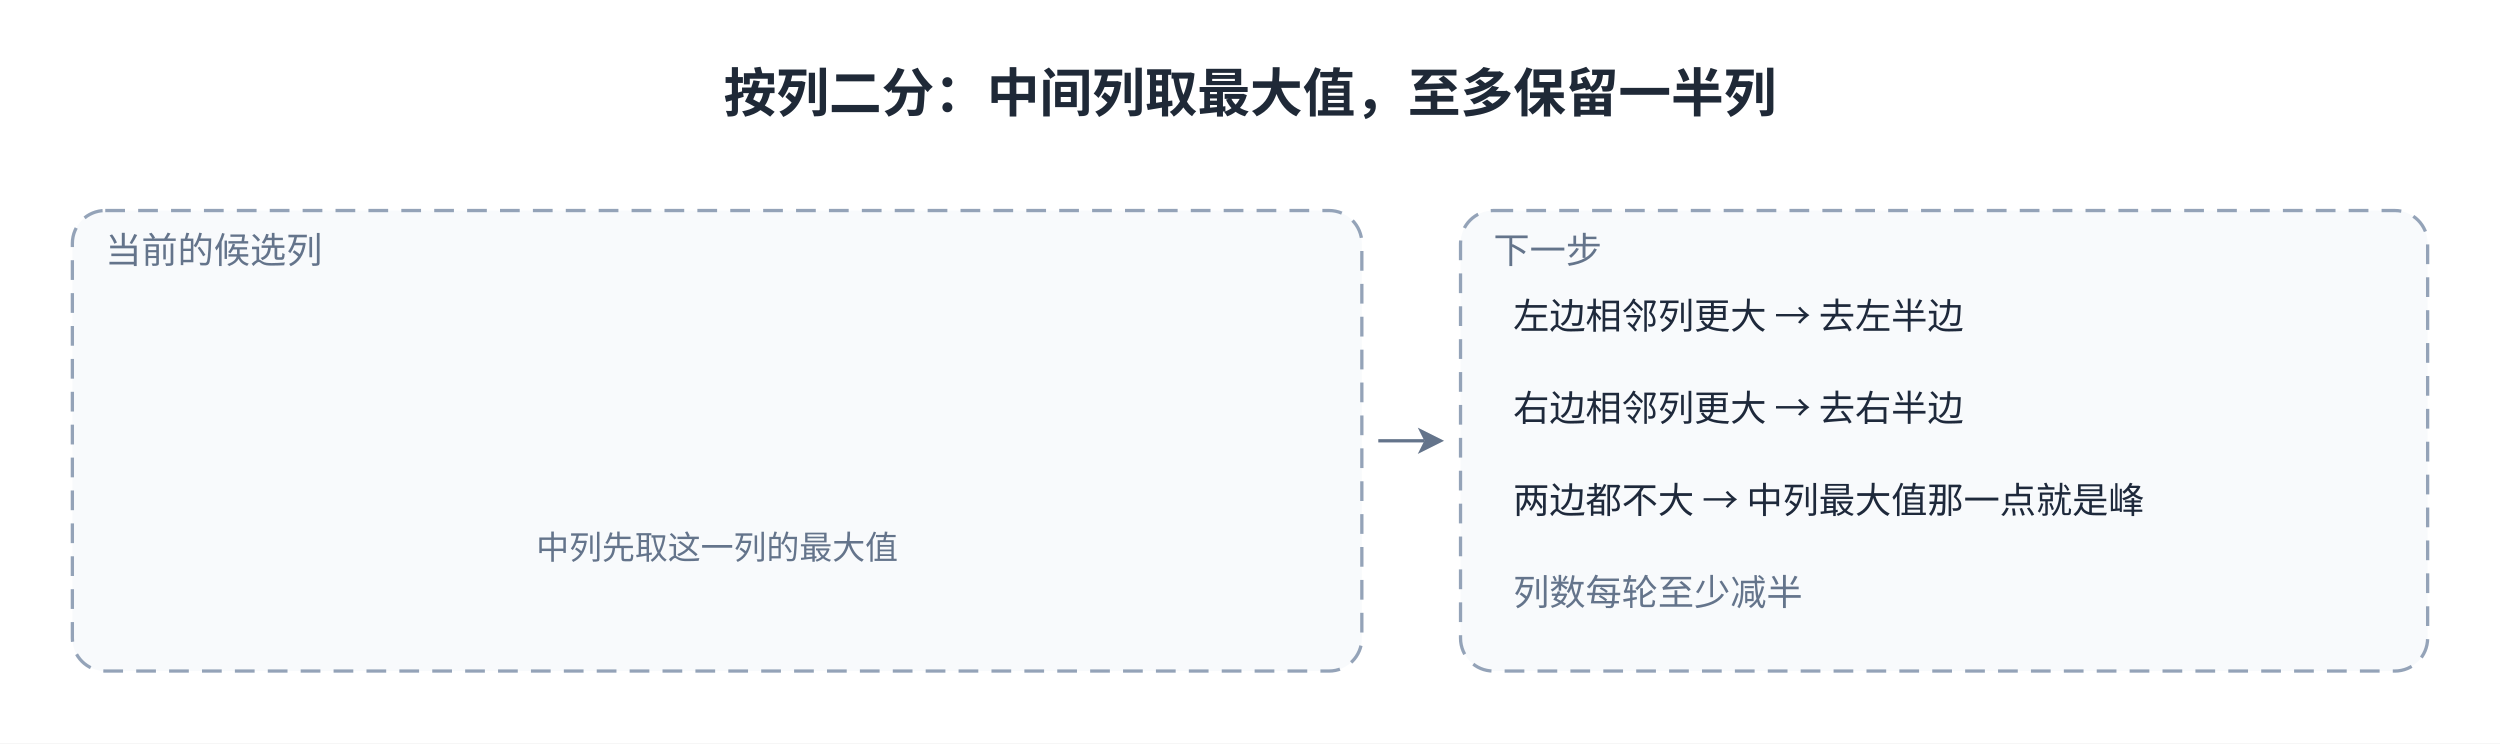
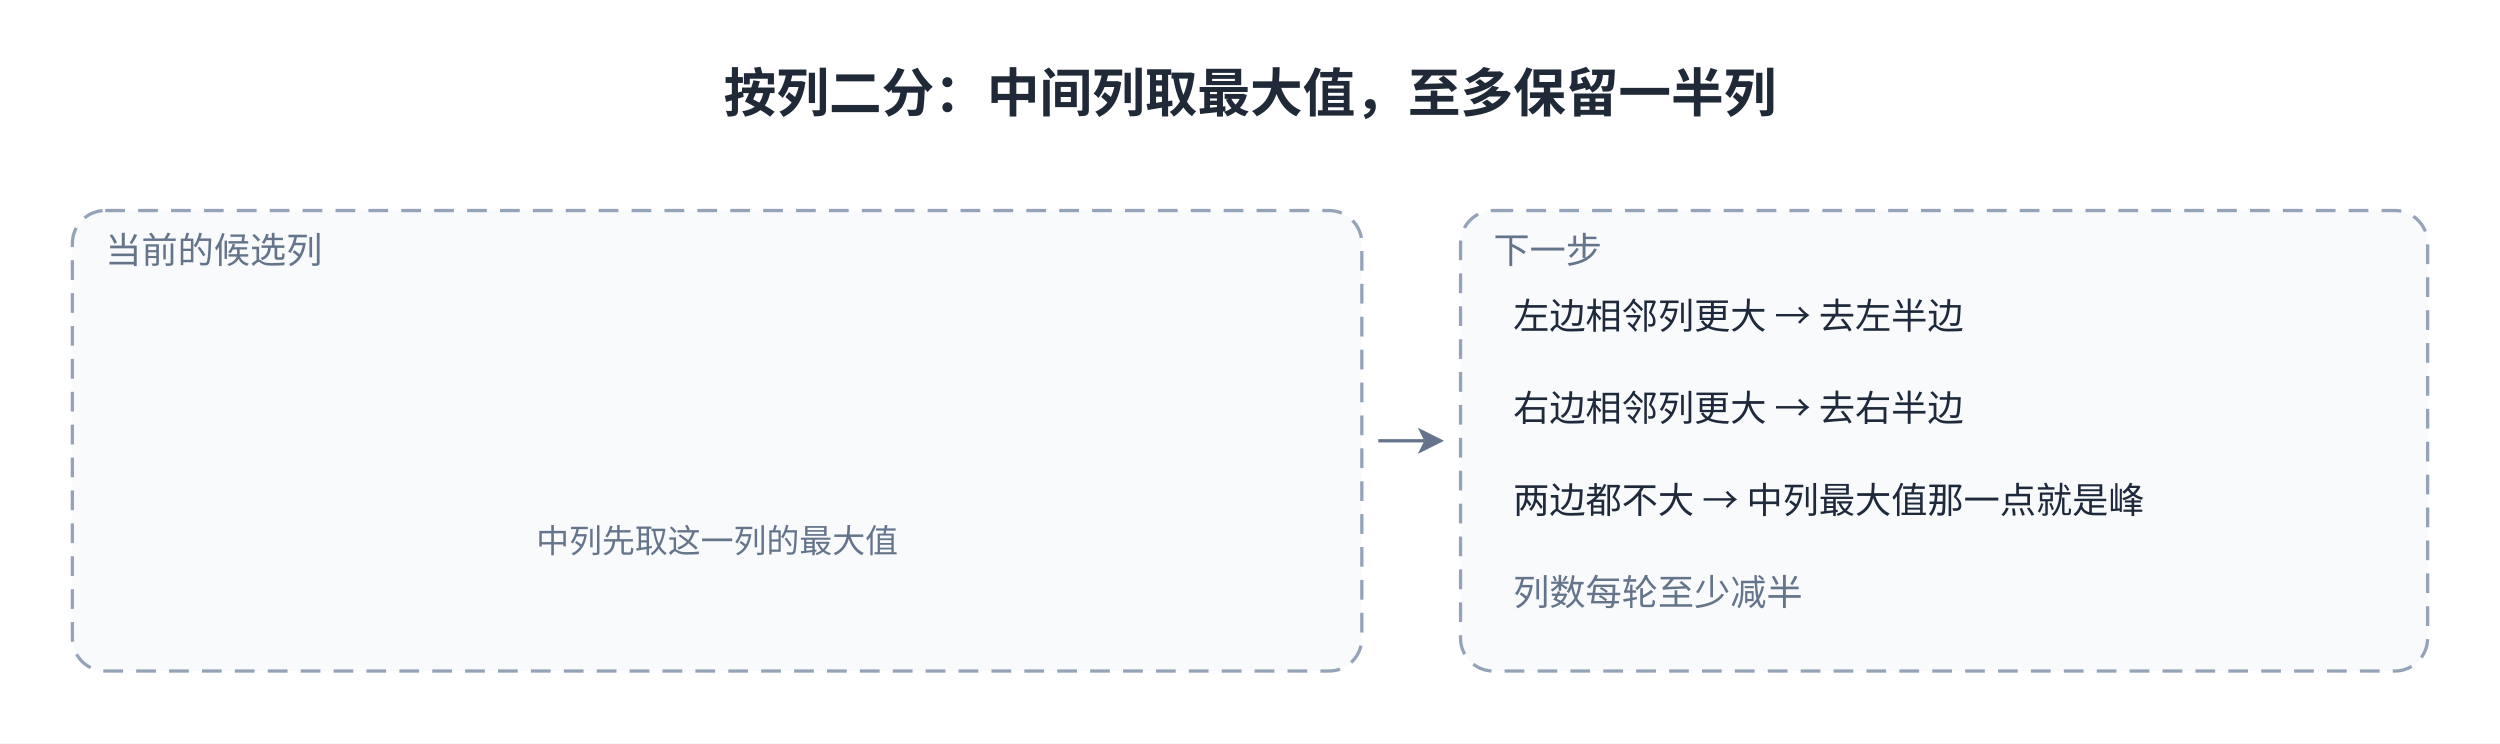
<svg xmlns="http://www.w3.org/2000/svg" viewBox="0 0 760 226" width="760" height="226" role="img" aria-labelledby="fig-peak-finding-7-title fig-peak-finding-7-desc">
  <defs>
    <style>
      text { font-family: 'PingFang SC', 'Microsoft YaHei', 'Noto Sans CJK SC', system-ui, sans-serif; }
    </style>
    <marker id="arrow" markerWidth="8" markerHeight="8" refX="2" refY="4" orient="auto" markerUnits="userSpaceOnUse">
      <path d="M0,0 L8,4 L0,8 L2,4 z" fill="#64748b" />
    </marker>
    <marker id="arrow-purple" markerWidth="8" markerHeight="8" refX="2" refY="4" orient="auto" markerUnits="userSpaceOnUse">
      <path d="M0,0 L8,4 L0,8 L2,4 z" fill="#a855f7" />
    </marker>
  </defs>
  <rect x="0" y="0" width="760" height="226" fill="#ffffff" />
  <text x="380" y="34" font-size="16" font-weight="600" fill="#1f2937" text-anchor="middle">按列二分：中间列取最大值，至多保留一半列</text>
-   <rect x="38" y="96" width="52" height="36" rx="6" fill="#dbeafe" stroke="#3b82f6" />
-   <text x="64" y="118" font-size="12" fill="#1e40af" text-anchor="middle">列 1</text>
-   <rect x="115" y="96" width="52" height="36" rx="6" fill="#dbeafe" stroke="#3b82f6" />
-   <text x="141" y="118" font-size="12" fill="#1e40af" text-anchor="middle">列 2</text>
-   <rect x="192" y="96" width="52" height="36" rx="6" fill="#d1fae5" stroke="#22c55e" />
-   <text x="218" y="118" font-size="12" fill="#166534" text-anchor="middle">中列</text>
-   <rect x="269" y="96" width="52" height="36" rx="6" fill="#dbeafe" stroke="#3b82f6" />
-   <text x="295" y="118" font-size="12" fill="#1e40af" text-anchor="middle">列 4</text>
-   <rect x="346" y="96" width="52" height="36" rx="6" fill="#dbeafe" stroke="#3b82f6" />
-   <text x="372" y="118" font-size="12" fill="#1e40af" text-anchor="middle">列 5</text>
+   <rect x="38" y="92" width="52" height="36" rx="6" fill="#dbeafe" stroke="#3b82f6" />
+   <text x="64" y="114" font-size="12" fill="#1e40af" text-anchor="middle">列 1</text>
+   <rect x="115" y="92" width="52" height="36" rx="6" fill="#dbeafe" stroke="#3b82f6" />
+   <text x="141" y="114" font-size="12" fill="#1e40af" text-anchor="middle">列 2</text>
+   <rect x="192" y="92" width="52" height="36" rx="6" fill="#d1fae5" stroke="#22c55e" />
+   <text x="218" y="114" font-size="12" fill="#166534" text-anchor="middle">中列</text>
+   <rect x="269" y="92" width="52" height="36" rx="6" fill="#dbeafe" stroke="#3b82f6" />
+   <text x="295" y="114" font-size="12" fill="#1e40af" text-anchor="middle">列 4</text>
+   <rect x="346" y="92" width="52" height="36" rx="6" fill="#dbeafe" stroke="#3b82f6" />
+   <text x="372" y="114" font-size="12" fill="#1e40af" text-anchor="middle">列 5</text>
  <rect x="22" y="64" width="392" height="140" rx="10" fill="#f8fafc" stroke="#94a3b8" stroke-dasharray="6,4" />
  <text x="32" y="80" font-size="11" fill="#64748b">当前的候选列</text>
-   <text x="218" y="170" font-size="10" fill="#64748b" text-anchor="middle">中列先取这一列的最大值</text>
+   <text x="218" y="168" font-size="10" fill="#64748b" text-anchor="middle">中列先取这一列的最大值</text>
  <rect x="444" y="64" width="294" height="140" rx="10" fill="#f8fafc" stroke="#94a3b8" stroke-dasharray="6,4" />
  <text x="454" y="80" font-size="11" fill="#64748b">下一步</text>
  <path d="M419,134 L 433,134" fill="none" stroke="#64748b" marker-end="url(#arrow)" />
  <text x="460" y="100" font-size="11" fill="#1e293b" text-anchor="start">左边相邻列更大 → 去左半边</text>
  <text x="460" y="128" font-size="11" fill="#1e293b" text-anchor="start">右边相邻列更大 → 去右半边</text>
  <text x="460" y="156" font-size="11" fill="#1e293b" text-anchor="start">两边都不大 → 中列最大值那一点就是峰</text>
  <text x="460" y="184" font-size="11" fill="#64748b" text-anchor="start">列数每轮至少减半</text>
</svg>
